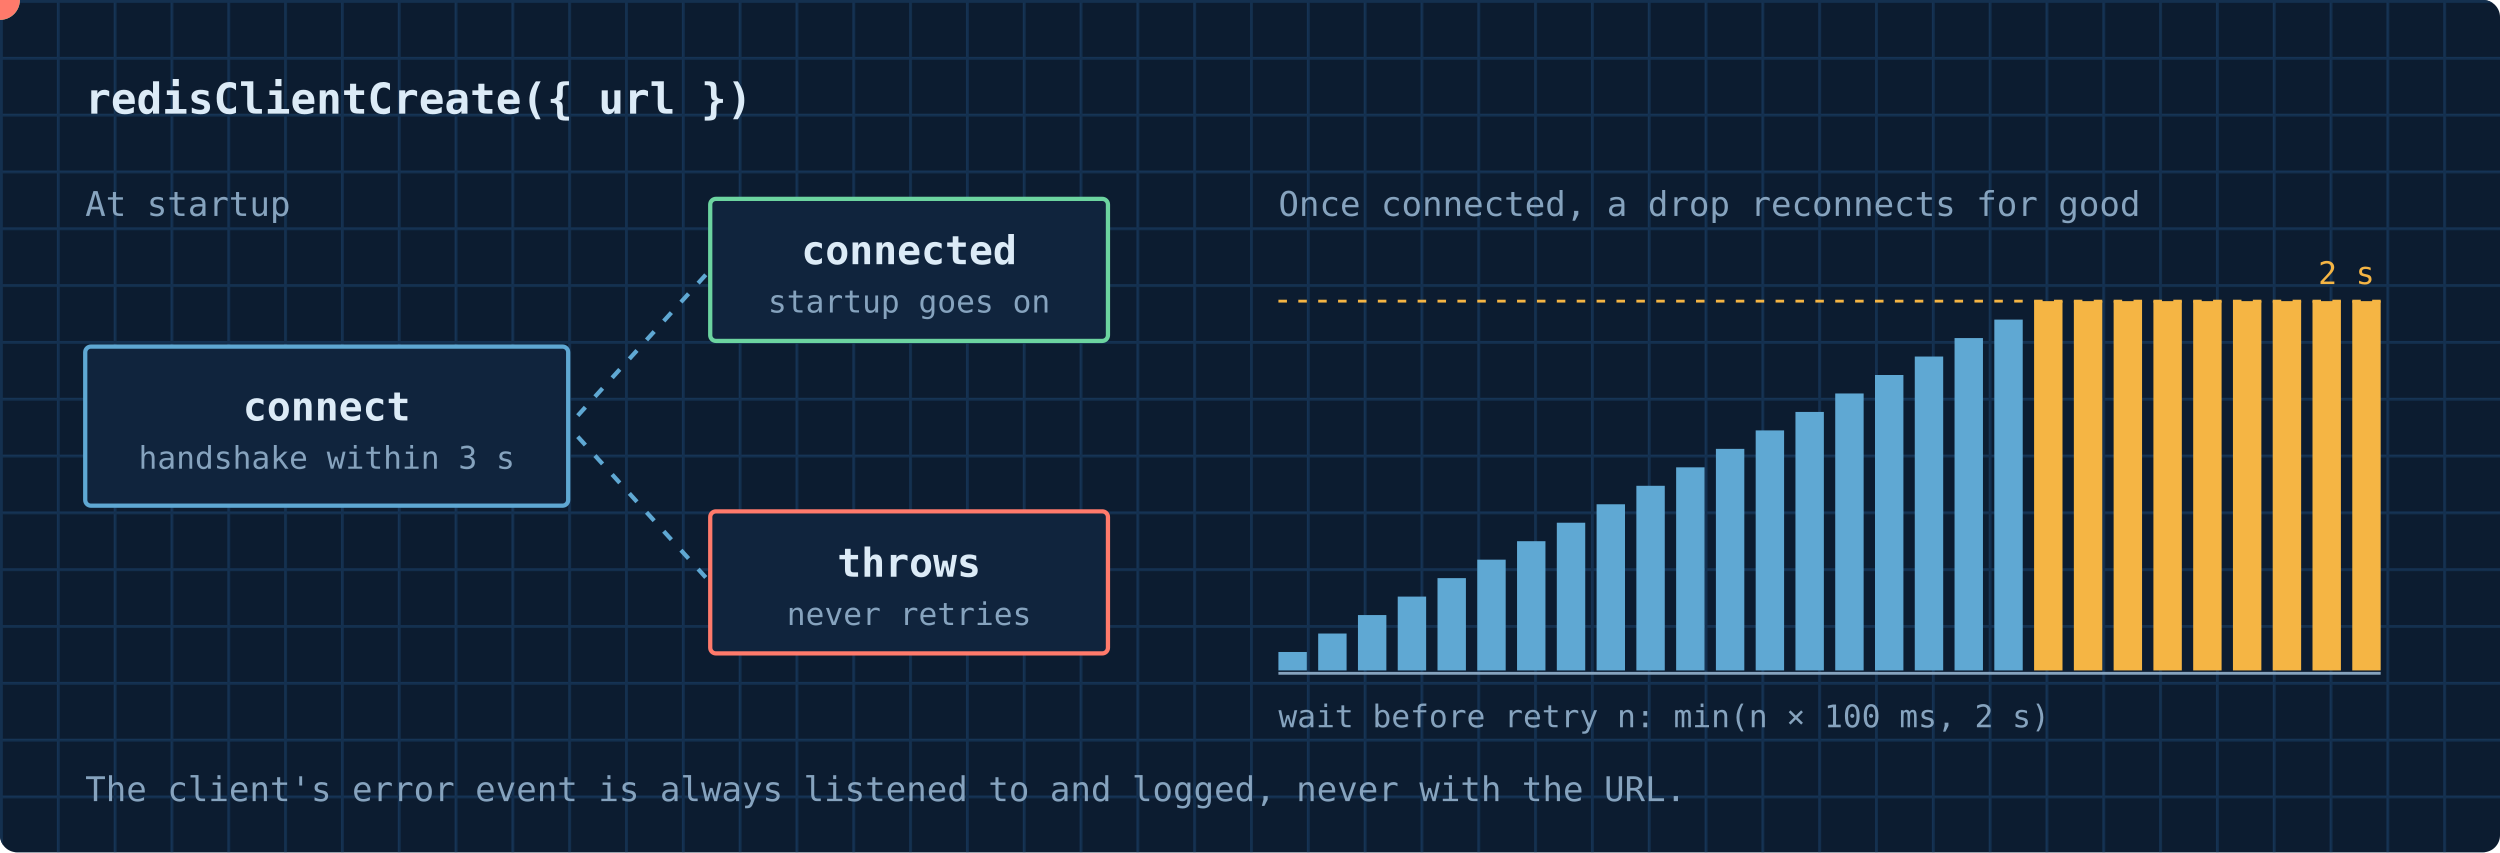
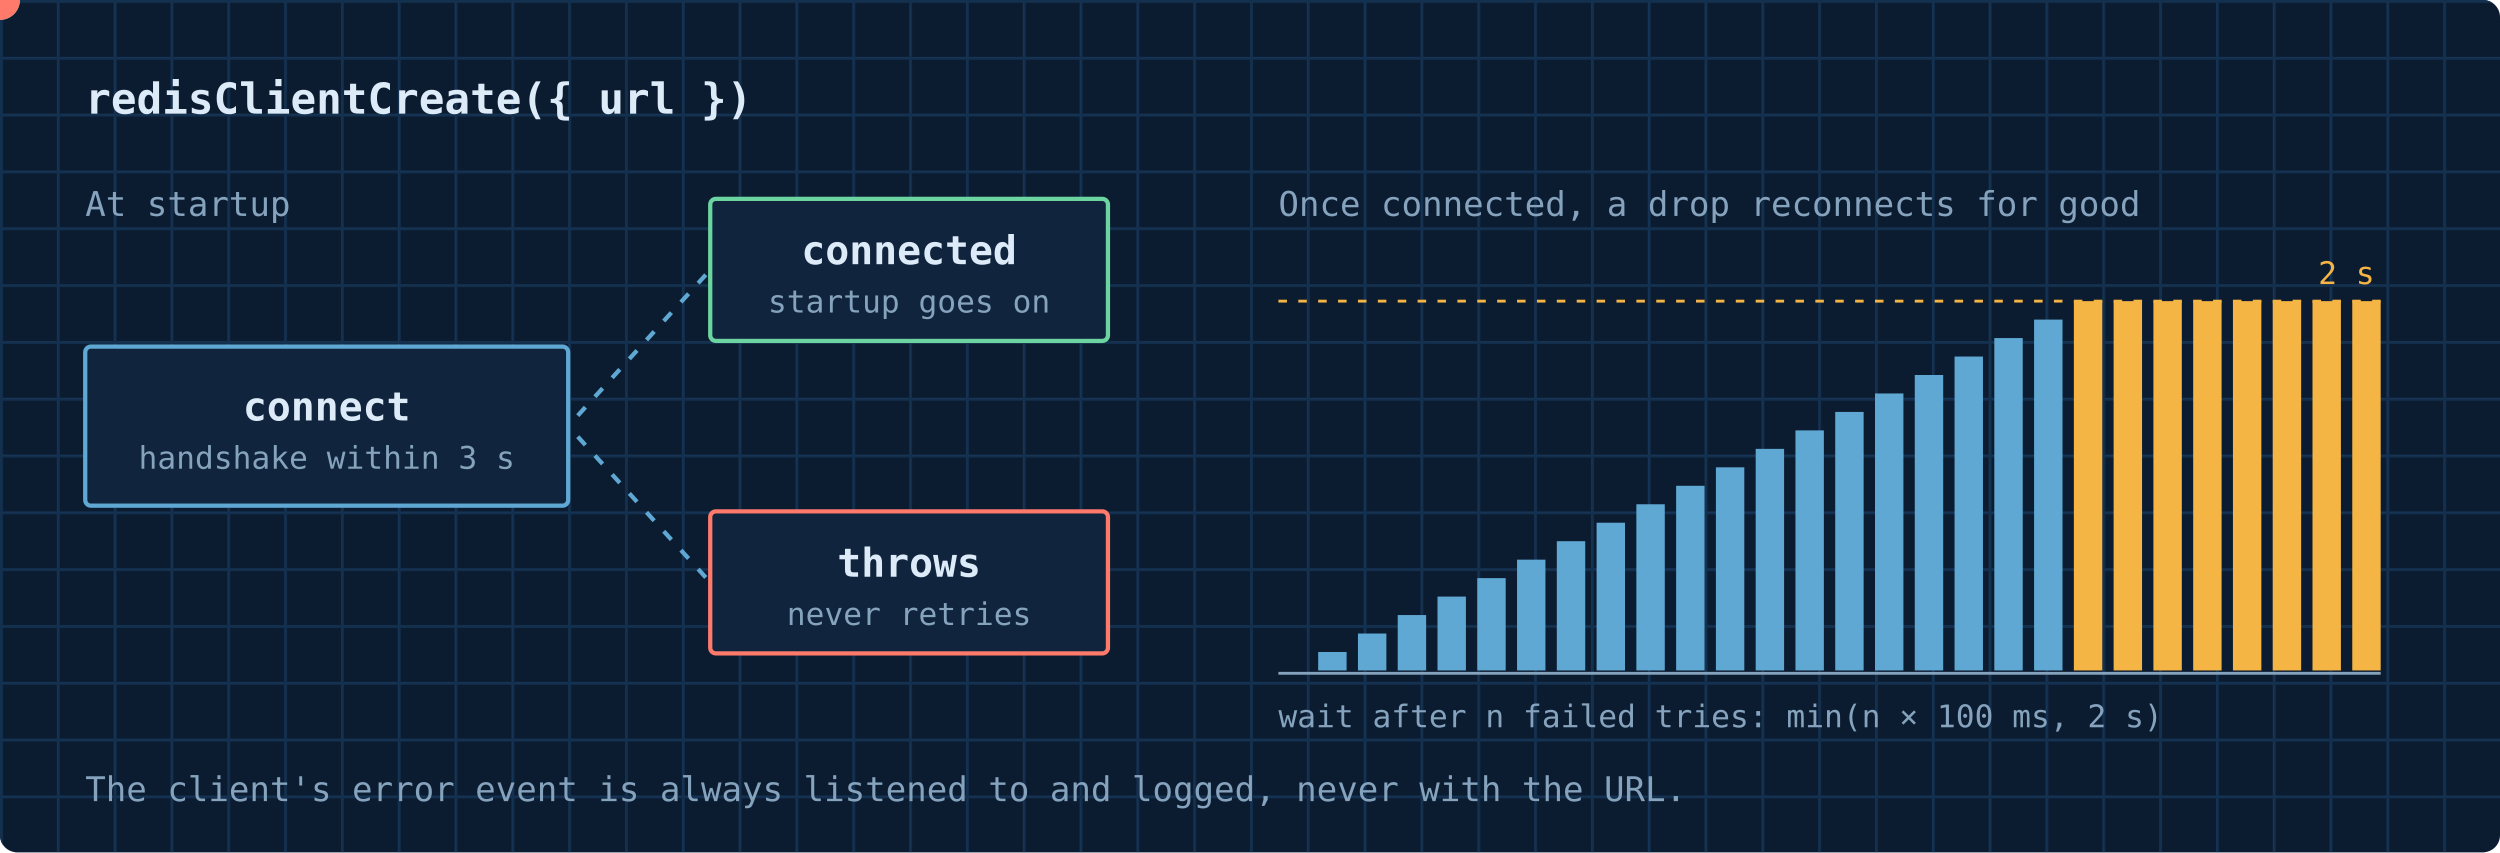
<svg xmlns="http://www.w3.org/2000/svg" viewBox="0 0 880 300" width="880" height="300" role="img" aria-label="redisClientCreate: at startup the connect succeeds within 3 s or throws without retrying; once connected, a dropped connection retries forever, waiting longer each time up to 2 s">
  <style>
.display{font-family:ui-monospace,SFMono-Regular,Menlo,Consolas,monospace;fill:#DCEBF7}
.mono{font-family:ui-monospace,SFMono-Regular,Menlo,Consolas,monospace;fill:#DCEBF7}
.dim{fill:#86A3BE}
.accent{fill:#F5B544}
.ok{fill:#6CD4A0}
.fail{fill:#FF7A6B}
.bar{transform-box:fill-box;transform-origin:bottom}
@media (prefers-reduced-motion: no-preference){
@keyframes bar0{0%,17.78%{transform:scaleY(0)}20.56%,91.11%{transform:scaleY(1)}95.56%,100%{transform:scaleY(0)}}.bar0{animation:bar0 9s ease-out infinite}
- @keyframes bar1{0%,20.00%{transform:scaleY(0)}22.78%,91.11%{transform:scaleY(1)}95.56%,100%{transform:scaleY(0)}}.bar1{animation:bar1 9s ease-out infinite}
- @keyframes bar2{0%,22.22%{transform:scaleY(0)}25.00%,91.11%{transform:scaleY(1)}95.56%,100%{transform:scaleY(0)}}.bar2{animation:bar2 9s ease-out infinite}
- @keyframes bar3{0%,24.44%{transform:scaleY(0)}27.22%,91.11%{transform:scaleY(1)}95.56%,100%{transform:scaleY(0)}}.bar3{animation:bar3 9s ease-out infinite}
- @keyframes bar4{0%,26.67%{transform:scaleY(0)}29.44%,91.11%{transform:scaleY(1)}95.56%,100%{transform:scaleY(0)}}.bar4{animation:bar4 9s ease-out infinite}
- @keyframes bar5{0%,28.89%{transform:scaleY(0)}31.67%,91.11%{transform:scaleY(1)}95.56%,100%{transform:scaleY(0)}}.bar5{animation:bar5 9s ease-out infinite}
- @keyframes bar6{0%,31.11%{transform:scaleY(0)}33.89%,91.11%{transform:scaleY(1)}95.56%,100%{transform:scaleY(0)}}.bar6{animation:bar6 9s ease-out infinite}
- @keyframes bar7{0%,33.33%{transform:scaleY(0)}36.11%,91.11%{transform:scaleY(1)}95.56%,100%{transform:scaleY(0)}}.bar7{animation:bar7 9s ease-out infinite}
- @keyframes bar8{0%,35.56%{transform:scaleY(0)}38.33%,91.11%{transform:scaleY(1)}95.56%,100%{transform:scaleY(0)}}.bar8{animation:bar8 9s ease-out infinite}
- @keyframes bar9{0%,37.78%{transform:scaleY(0)}40.56%,91.11%{transform:scaleY(1)}95.56%,100%{transform:scaleY(0)}}.bar9{animation:bar9 9s ease-out infinite}
- @keyframes bar10{0%,40.00%{transform:scaleY(0)}42.78%,91.11%{transform:scaleY(1)}95.56%,100%{transform:scaleY(0)}}.bar10{animation:bar10 9s ease-out infinite}
- @keyframes bar11{0%,42.22%{transform:scaleY(0)}45.00%,91.11%{transform:scaleY(1)}95.56%,100%{transform:scaleY(0)}}.bar11{animation:bar11 9s ease-out infinite}
- @keyframes bar12{0%,44.44%{transform:scaleY(0)}47.22%,91.11%{transform:scaleY(1)}95.56%,100%{transform:scaleY(0)}}.bar12{animation:bar12 9s ease-out infinite}
- @keyframes bar13{0%,46.67%{transform:scaleY(0)}49.44%,91.11%{transform:scaleY(1)}95.56%,100%{transform:scaleY(0)}}.bar13{animation:bar13 9s ease-out infinite}
- @keyframes bar14{0%,48.89%{transform:scaleY(0)}51.67%,91.11%{transform:scaleY(1)}95.56%,100%{transform:scaleY(0)}}.bar14{animation:bar14 9s ease-out infinite}
- @keyframes bar15{0%,51.11%{transform:scaleY(0)}53.89%,91.11%{transform:scaleY(1)}95.56%,100%{transform:scaleY(0)}}.bar15{animation:bar15 9s ease-out infinite}
- @keyframes bar16{0%,53.33%{transform:scaleY(0)}56.11%,91.11%{transform:scaleY(1)}95.56%,100%{transform:scaleY(0)}}.bar16{animation:bar16 9s ease-out infinite}
- @keyframes bar17{0%,55.56%{transform:scaleY(0)}58.33%,91.11%{transform:scaleY(1)}95.56%,100%{transform:scaleY(0)}}.bar17{animation:bar17 9s ease-out infinite}
- @keyframes bar18{0%,57.78%{transform:scaleY(0)}60.56%,91.11%{transform:scaleY(1)}95.56%,100%{transform:scaleY(0)}}.bar18{animation:bar18 9s ease-out infinite}
- @keyframes bar19{0%,60.00%{transform:scaleY(0)}62.78%,91.11%{transform:scaleY(1)}95.56%,100%{transform:scaleY(0)}}.bar19{animation:bar19 9s ease-out infinite}
- @keyframes bar20{0%,62.22%{transform:scaleY(0)}65.00%,91.11%{transform:scaleY(1)}95.56%,100%{transform:scaleY(0)}}.bar20{animation:bar20 9s ease-out infinite}
- @keyframes bar21{0%,64.44%{transform:scaleY(0)}67.22%,91.11%{transform:scaleY(1)}95.56%,100%{transform:scaleY(0)}}.bar21{animation:bar21 9s ease-out infinite}
- @keyframes bar22{0%,66.67%{transform:scaleY(0)}69.44%,91.11%{transform:scaleY(1)}95.56%,100%{transform:scaleY(0)}}.bar22{animation:bar22 9s ease-out infinite}
- @keyframes bar23{0%,68.89%{transform:scaleY(0)}71.67%,91.11%{transform:scaleY(1)}95.56%,100%{transform:scaleY(0)}}.bar23{animation:bar23 9s ease-out infinite}
- @keyframes bar24{0%,71.11%{transform:scaleY(0)}73.89%,91.11%{transform:scaleY(1)}95.56%,100%{transform:scaleY(0)}}.bar24{animation:bar24 9s ease-out infinite}
- @keyframes bar25{0%,73.33%{transform:scaleY(0)}76.11%,91.11%{transform:scaleY(1)}95.56%,100%{transform:scaleY(0)}}.bar25{animation:bar25 9s ease-out infinite}
- @keyframes bar26{0%,75.56%{transform:scaleY(0)}78.33%,91.11%{transform:scaleY(1)}95.56%,100%{transform:scaleY(0)}}.bar26{animation:bar26 9s ease-out infinite}
- @keyframes bar27{0%,77.78%{transform:scaleY(0)}80.56%,91.11%{transform:scaleY(1)}95.56%,100%{transform:scaleY(0)}}.bar27{animation:bar27 9s ease-out infinite}
+ @keyframes bar1{0%,19.44%{transform:scaleY(0)}22.22%,91.11%{transform:scaleY(1)}95.56%,100%{transform:scaleY(0)}}.bar1{animation:bar1 9s ease-out infinite}
+ @keyframes bar2{0%,21.11%{transform:scaleY(0)}23.89%,91.11%{transform:scaleY(1)}95.56%,100%{transform:scaleY(0)}}.bar2{animation:bar2 9s ease-out infinite}
+ @keyframes bar3{0%,22.78%{transform:scaleY(0)}25.56%,91.11%{transform:scaleY(1)}95.56%,100%{transform:scaleY(0)}}.bar3{animation:bar3 9s ease-out infinite}
+ @keyframes bar4{0%,24.44%{transform:scaleY(0)}27.22%,91.11%{transform:scaleY(1)}95.56%,100%{transform:scaleY(0)}}.bar4{animation:bar4 9s ease-out infinite}
+ @keyframes bar5{0%,26.11%{transform:scaleY(0)}28.89%,91.11%{transform:scaleY(1)}95.56%,100%{transform:scaleY(0)}}.bar5{animation:bar5 9s ease-out infinite}
+ @keyframes bar6{0%,27.78%{transform:scaleY(0)}30.56%,91.11%{transform:scaleY(1)}95.56%,100%{transform:scaleY(0)}}.bar6{animation:bar6 9s ease-out infinite}
+ @keyframes bar7{0%,29.44%{transform:scaleY(0)}32.22%,91.11%{transform:scaleY(1)}95.56%,100%{transform:scaleY(0)}}.bar7{animation:bar7 9s ease-out infinite}
+ @keyframes bar8{0%,31.11%{transform:scaleY(0)}33.89%,91.11%{transform:scaleY(1)}95.56%,100%{transform:scaleY(0)}}.bar8{animation:bar8 9s ease-out infinite}
+ @keyframes bar9{0%,32.78%{transform:scaleY(0)}35.56%,91.11%{transform:scaleY(1)}95.56%,100%{transform:scaleY(0)}}.bar9{animation:bar9 9s ease-out infinite}
+ @keyframes bar10{0%,34.44%{transform:scaleY(0)}37.22%,91.11%{transform:scaleY(1)}95.56%,100%{transform:scaleY(0)}}.bar10{animation:bar10 9s ease-out infinite}
+ @keyframes bar11{0%,36.11%{transform:scaleY(0)}38.89%,91.11%{transform:scaleY(1)}95.56%,100%{transform:scaleY(0)}}.bar11{animation:bar11 9s ease-out infinite}
+ @keyframes bar12{0%,37.78%{transform:scaleY(0)}40.56%,91.11%{transform:scaleY(1)}95.56%,100%{transform:scaleY(0)}}.bar12{animation:bar12 9s ease-out infinite}
+ @keyframes bar13{0%,39.44%{transform:scaleY(0)}42.22%,91.11%{transform:scaleY(1)}95.56%,100%{transform:scaleY(0)}}.bar13{animation:bar13 9s ease-out infinite}
+ @keyframes bar14{0%,41.11%{transform:scaleY(0)}43.89%,91.11%{transform:scaleY(1)}95.56%,100%{transform:scaleY(0)}}.bar14{animation:bar14 9s ease-out infinite}
+ @keyframes bar15{0%,42.78%{transform:scaleY(0)}45.56%,91.11%{transform:scaleY(1)}95.56%,100%{transform:scaleY(0)}}.bar15{animation:bar15 9s ease-out infinite}
+ @keyframes bar16{0%,44.44%{transform:scaleY(0)}47.22%,91.11%{transform:scaleY(1)}95.56%,100%{transform:scaleY(0)}}.bar16{animation:bar16 9s ease-out infinite}
+ @keyframes bar17{0%,46.11%{transform:scaleY(0)}48.89%,91.11%{transform:scaleY(1)}95.56%,100%{transform:scaleY(0)}}.bar17{animation:bar17 9s ease-out infinite}
+ @keyframes bar18{0%,47.78%{transform:scaleY(0)}50.56%,91.11%{transform:scaleY(1)}95.56%,100%{transform:scaleY(0)}}.bar18{animation:bar18 9s ease-out infinite}
+ @keyframes bar19{0%,49.44%{transform:scaleY(0)}52.22%,91.11%{transform:scaleY(1)}95.56%,100%{transform:scaleY(0)}}.bar19{animation:bar19 9s ease-out infinite}
+ @keyframes bar20{0%,51.11%{transform:scaleY(0)}53.89%,91.11%{transform:scaleY(1)}95.56%,100%{transform:scaleY(0)}}.bar20{animation:bar20 9s ease-out infinite}
+ @keyframes bar21{0%,52.78%{transform:scaleY(0)}55.56%,91.11%{transform:scaleY(1)}95.56%,100%{transform:scaleY(0)}}.bar21{animation:bar21 9s ease-out infinite}
+ @keyframes bar22{0%,54.44%{transform:scaleY(0)}57.22%,91.11%{transform:scaleY(1)}95.56%,100%{transform:scaleY(0)}}.bar22{animation:bar22 9s ease-out infinite}
+ @keyframes bar23{0%,56.11%{transform:scaleY(0)}58.89%,91.11%{transform:scaleY(1)}95.56%,100%{transform:scaleY(0)}}.bar23{animation:bar23 9s ease-out infinite}
+ @keyframes bar24{0%,57.78%{transform:scaleY(0)}60.56%,91.11%{transform:scaleY(1)}95.56%,100%{transform:scaleY(0)}}.bar24{animation:bar24 9s ease-out infinite}
+ @keyframes bar25{0%,59.44%{transform:scaleY(0)}62.22%,91.11%{transform:scaleY(1)}95.56%,100%{transform:scaleY(0)}}.bar25{animation:bar25 9s ease-out infinite}
+ @keyframes bar26{0%,61.11%{transform:scaleY(0)}63.89%,91.11%{transform:scaleY(1)}95.56%,100%{transform:scaleY(0)}}.bar26{animation:bar26 9s ease-out infinite}
+ @keyframes bar27{0%,62.78%{transform:scaleY(0)}65.56%,91.11%{transform:scaleY(1)}95.56%,100%{transform:scaleY(0)}}.bar27{animation:bar27 9s ease-out infinite}
}
@media (prefers-reduced-motion: reduce){.typed{clip-path:none}.moving{display:none}}
</style>
  <rect width="880" height="300" rx="6" fill="#0C1C30" />
  <defs>
    <pattern id="grid" width="20" height="20" patternUnits="userSpaceOnUse">
      <path d="M0 0V20M0 0H20" fill="none" stroke="#14304F" stroke-width="2" />
    </pattern>
  </defs>
  <rect width="880" height="300" rx="6" fill="url(#grid)" />
  <text x="30" y="40" class="display" font-size="15" font-weight="700">redisClientCreate({ url })</text>
  <text x="30" y="76" class="mono dim" font-size="12">At startup</text>
  <path d="M115 150 H200 L250 95" fill="none" stroke="#5FA8D3" stroke-width="1.5" stroke-dasharray="4 5" />
  <path d="M115 150 H200 L250 205" fill="none" stroke="#5FA8D3" stroke-width="1.5" stroke-dasharray="4 5" />
  <g class="">
    <rect x="30" y="122" width="170" height="56" rx="2" fill="#10243D" stroke="#5FA8D3" stroke-width="1.5" />
    <text x="115" y="148" text-anchor="middle" class="display" font-size="14" font-weight="600">connect</text>
    <text x="115" y="165" text-anchor="middle" class="mono dim" font-size="11">handshake within 3 s</text>
  </g>
  <g class="">
    <rect x="250" y="70" width="140" height="50" rx="2" fill="#10243D" stroke="#6CD4A0" stroke-width="1.5" />
    <text x="320" y="93" text-anchor="middle" class="display" font-size="14" font-weight="600">connected</text>
    <text x="320" y="110" text-anchor="middle" class="mono dim" font-size="11">startup goes on</text>
  </g>
  <g class="">
    <rect x="250" y="180" width="140" height="50" rx="2" fill="#10243D" stroke="#FF7A6B" stroke-width="1.5" />
    <text x="320" y="203" text-anchor="middle" class="display" font-size="14" font-weight="600">throws</text>
    <text x="320" y="220" text-anchor="middle" class="mono dim" font-size="11">never retries</text>
  </g>
  <circle class="moving" r="7" fill="#6CD4A0">
    <animateMotion dur="9s" repeatCount="indefinite" path="M115 150 H200 L250 95" keyPoints="0;0;1;1" keyTimes="0;0.033;0.156;1" calcMode="linear" />
    <animate attributeName="opacity" dur="9s" repeatCount="indefinite" values="0;0;1;1;0;0" keyTimes="0;0.023;0.033;0.156;0.206;1" />
  </circle>
  <circle class="moving" r="7" fill="#FF7A6B">
    <animateMotion dur="9s" repeatCount="indefinite" path="M115 150 H200 L250 205" keyPoints="0;0;1;1" keyTimes="0;0.667;0.789;1" calcMode="linear" />
    <animate attributeName="opacity" dur="9s" repeatCount="indefinite" values="0;0;1;1;0;0" keyTimes="0;0.657;0.667;0.789;0.839;1" />
  </circle>
  <text x="450" y="76" class="mono dim" font-size="12">Once connected, a drop reconnects for good</text>
  <path d="M450 106 H838" stroke="#F5B544" stroke-width="1" stroke-dasharray="3 4" />
  <text x="816" y="100" class="mono accent" font-size="11">2 s</text>
-   <rect class="bar bar0" x="450" y="229.5" width="10" height="6.5" fill="#5FA8D3" />
-   <rect class="bar bar1" x="464" y="223" width="10" height="13" fill="#5FA8D3" />
-   <rect class="bar bar2" x="478" y="216.5" width="10" height="19.5" fill="#5FA8D3" />
-   <rect class="bar bar3" x="492" y="210" width="10" height="26" fill="#5FA8D3" />
-   <rect class="bar bar4" x="506" y="203.5" width="10" height="32.5" fill="#5FA8D3" />
-   <rect class="bar bar5" x="520" y="197" width="10" height="39" fill="#5FA8D3" />
-   <rect class="bar bar6" x="534" y="190.5" width="10" height="45.5" fill="#5FA8D3" />
-   <rect class="bar bar7" x="548" y="184" width="10" height="52" fill="#5FA8D3" />
-   <rect class="bar bar8" x="562" y="177.5" width="10" height="58.5" fill="#5FA8D3" />
-   <rect class="bar bar9" x="576" y="171" width="10" height="65" fill="#5FA8D3" />
-   <rect class="bar bar10" x="590" y="164.5" width="10" height="71.5" fill="#5FA8D3" />
-   <rect class="bar bar11" x="604" y="158" width="10" height="78" fill="#5FA8D3" />
-   <rect class="bar bar12" x="618" y="151.5" width="10" height="84.5" fill="#5FA8D3" />
-   <rect class="bar bar13" x="632" y="145" width="10" height="91" fill="#5FA8D3" />
-   <rect class="bar bar14" x="646" y="138.5" width="10" height="97.5" fill="#5FA8D3" />
-   <rect class="bar bar15" x="660" y="132" width="10" height="104" fill="#5FA8D3" />
-   <rect class="bar bar16" x="674" y="125.5" width="10" height="110.5" fill="#5FA8D3" />
-   <rect class="bar bar17" x="688" y="119" width="10" height="117" fill="#5FA8D3" />
-   <rect class="bar bar18" x="702" y="112.5" width="10" height="123.5" fill="#5FA8D3" />
-   <rect class="bar bar19" x="716" y="106" width="10" height="130" fill="#F5B544" />
+   <rect class="bar bar0" x="450" y="236" width="10" height="0" fill="#5FA8D3" />
+   <rect class="bar bar1" x="464" y="229.5" width="10" height="6.5" fill="#5FA8D3" />
+   <rect class="bar bar2" x="478" y="223" width="10" height="13" fill="#5FA8D3" />
+   <rect class="bar bar3" x="492" y="216.5" width="10" height="19.5" fill="#5FA8D3" />
+   <rect class="bar bar4" x="506" y="210" width="10" height="26" fill="#5FA8D3" />
+   <rect class="bar bar5" x="520" y="203.5" width="10" height="32.5" fill="#5FA8D3" />
+   <rect class="bar bar6" x="534" y="197" width="10" height="39" fill="#5FA8D3" />
+   <rect class="bar bar7" x="548" y="190.5" width="10" height="45.5" fill="#5FA8D3" />
+   <rect class="bar bar8" x="562" y="184" width="10" height="52" fill="#5FA8D3" />
+   <rect class="bar bar9" x="576" y="177.5" width="10" height="58.5" fill="#5FA8D3" />
+   <rect class="bar bar10" x="590" y="171" width="10" height="65" fill="#5FA8D3" />
+   <rect class="bar bar11" x="604" y="164.5" width="10" height="71.5" fill="#5FA8D3" />
+   <rect class="bar bar12" x="618" y="158" width="10" height="78" fill="#5FA8D3" />
+   <rect class="bar bar13" x="632" y="151.5" width="10" height="84.5" fill="#5FA8D3" />
+   <rect class="bar bar14" x="646" y="145" width="10" height="91" fill="#5FA8D3" />
+   <rect class="bar bar15" x="660" y="138.5" width="10" height="97.5" fill="#5FA8D3" />
+   <rect class="bar bar16" x="674" y="132" width="10" height="104" fill="#5FA8D3" />
+   <rect class="bar bar17" x="688" y="125.5" width="10" height="110.5" fill="#5FA8D3" />
+   <rect class="bar bar18" x="702" y="119" width="10" height="117" fill="#5FA8D3" />
+   <rect class="bar bar19" x="716" y="112.5" width="10" height="123.5" fill="#5FA8D3" />
  <rect class="bar bar20" x="730" y="106" width="10" height="130" fill="#F5B544" />
  <rect class="bar bar21" x="744" y="106" width="10" height="130" fill="#F5B544" />
  <rect class="bar bar22" x="758" y="106" width="10" height="130" fill="#F5B544" />
  <rect class="bar bar23" x="772" y="106" width="10" height="130" fill="#F5B544" />
  <rect class="bar bar24" x="786" y="106" width="10" height="130" fill="#F5B544" />
  <rect class="bar bar25" x="800" y="106" width="10" height="130" fill="#F5B544" />
  <rect class="bar bar26" x="814" y="106" width="10" height="130" fill="#F5B544" />
  <rect class="bar bar27" x="828" y="106" width="10" height="130" fill="#F5B544" />
  <path d="M450 237 H838" stroke="#86A3BE" stroke-width="1" />
-   <text x="450" y="256" class="mono dim" font-size="11">wait before retry n: min(n × 100 ms, 2 s)</text>
+   <text x="450" y="256" class="mono dim" font-size="11">wait after n failed tries: min(n × 100 ms, 2 s)</text>
  <text x="30" y="282" class="mono dim" font-size="12">The client's error event is always listened to and logged, never with the URL.</text>
</svg>
